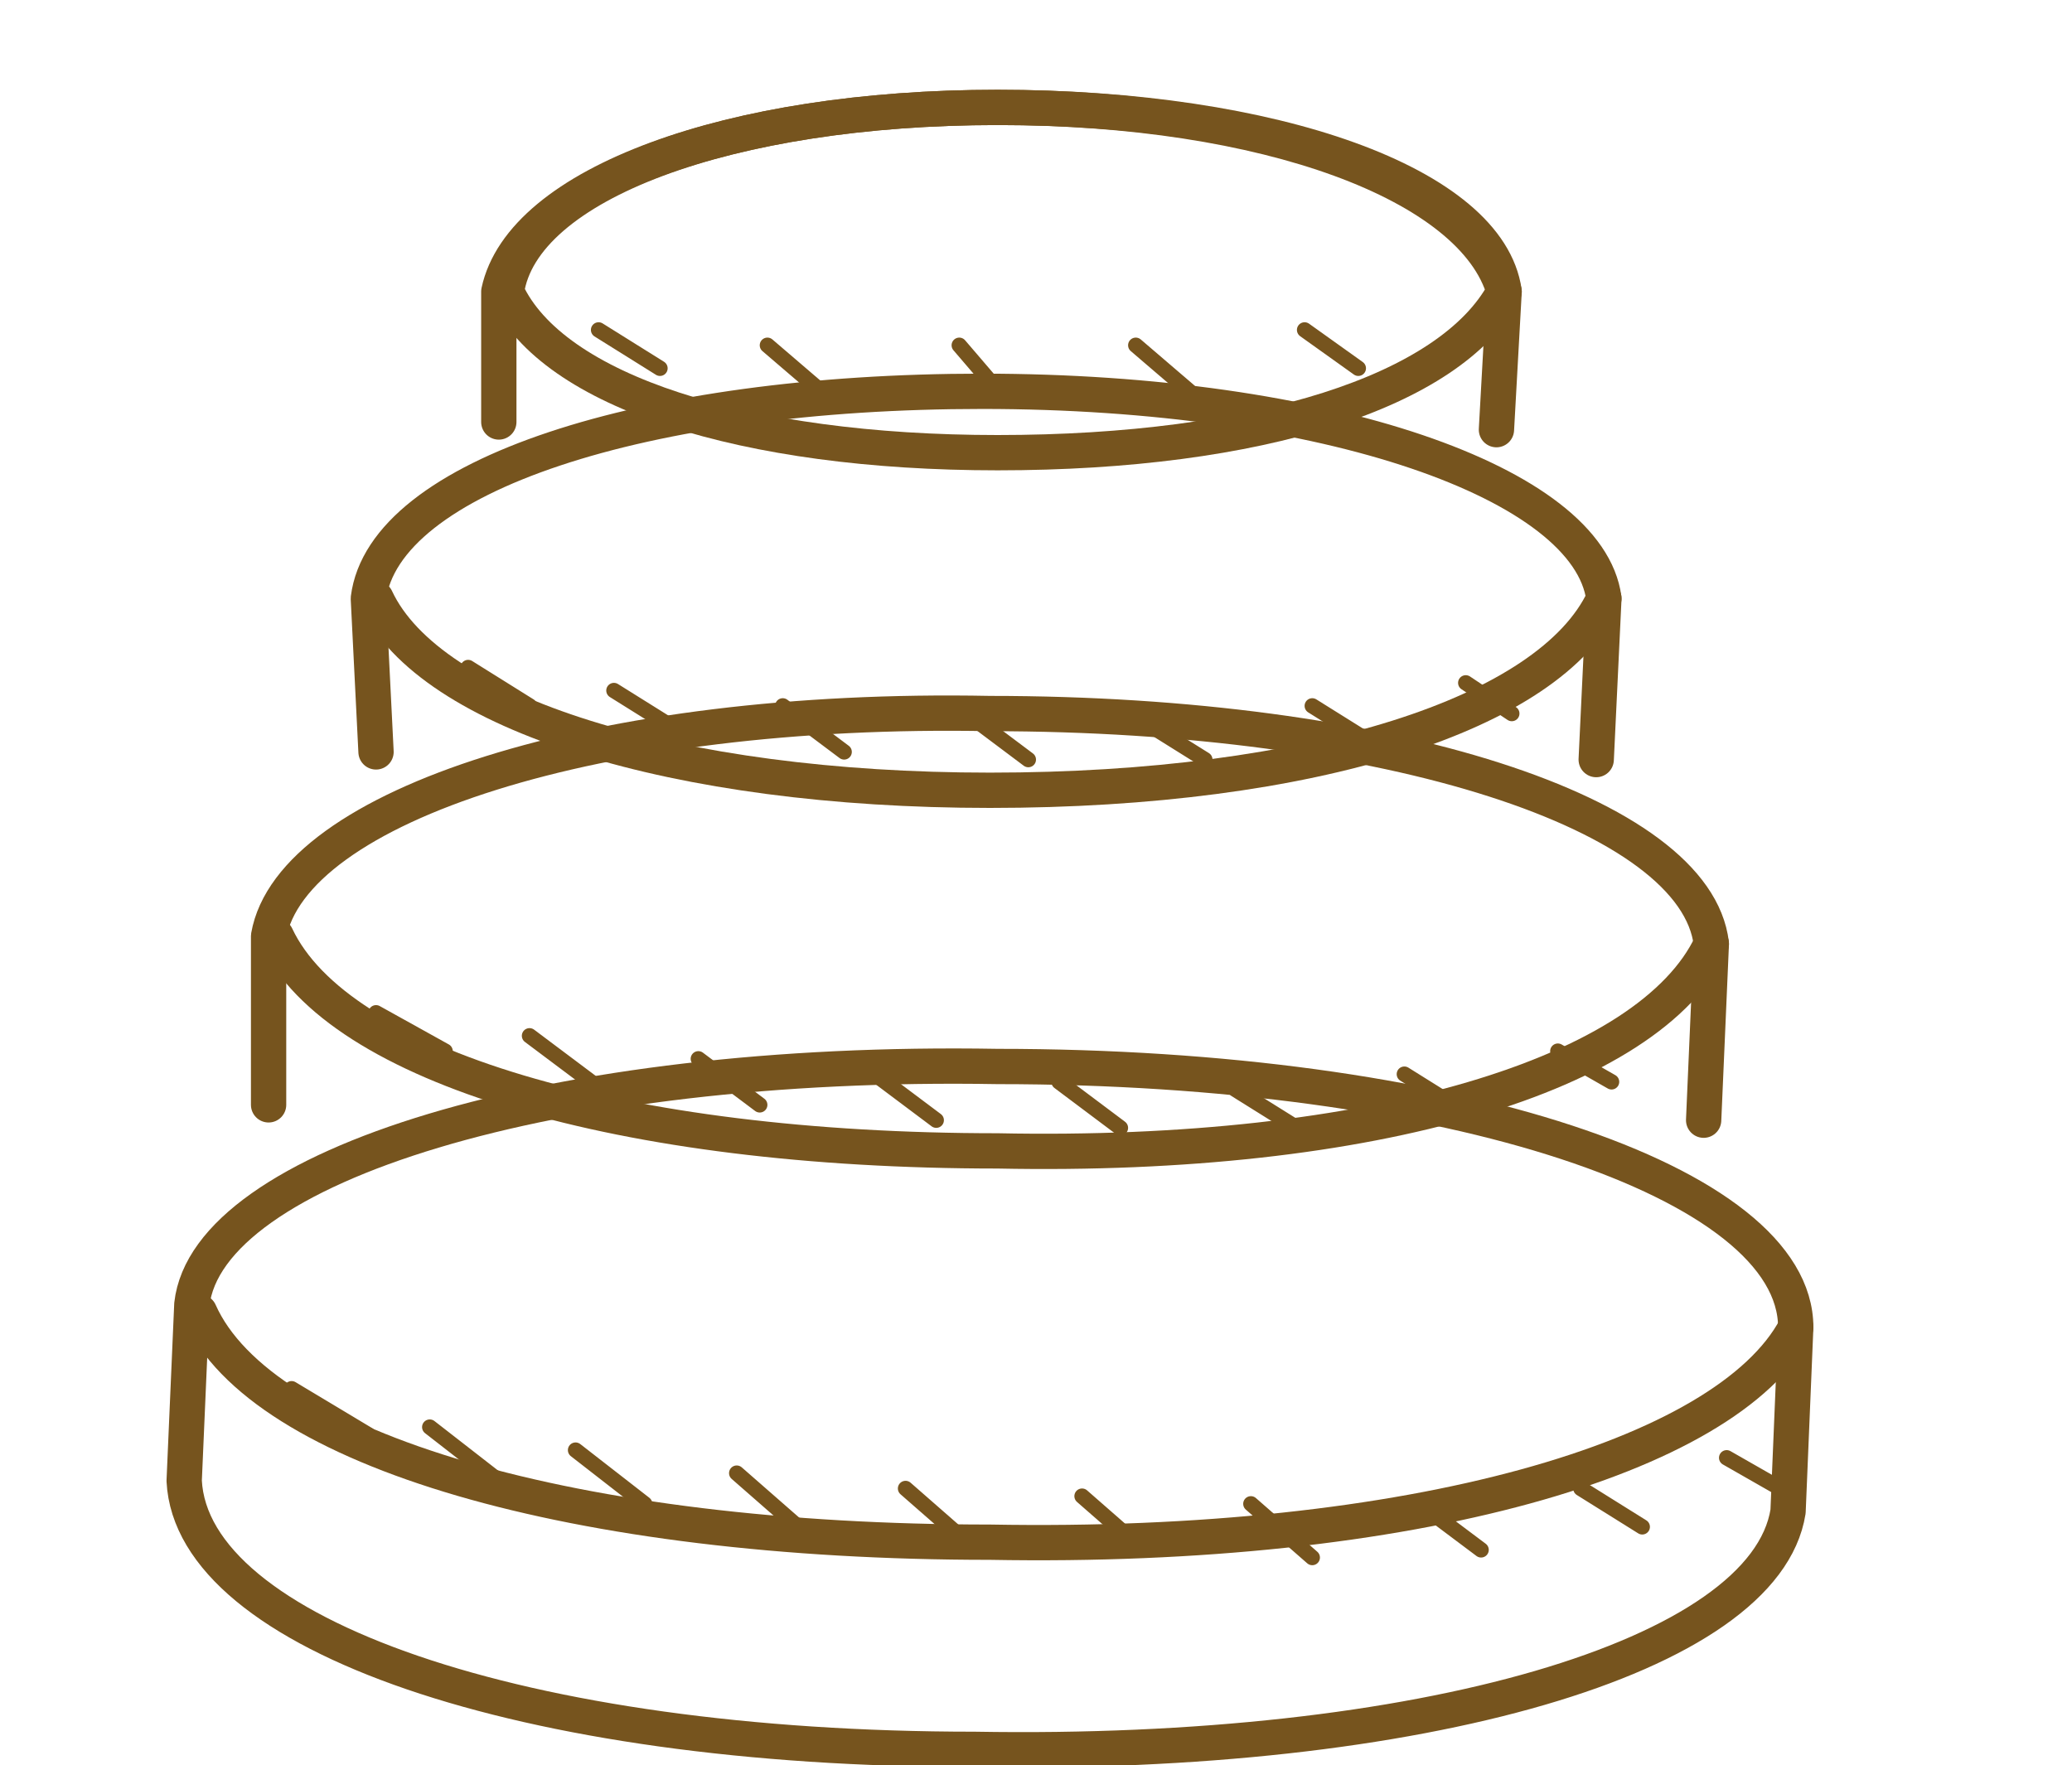
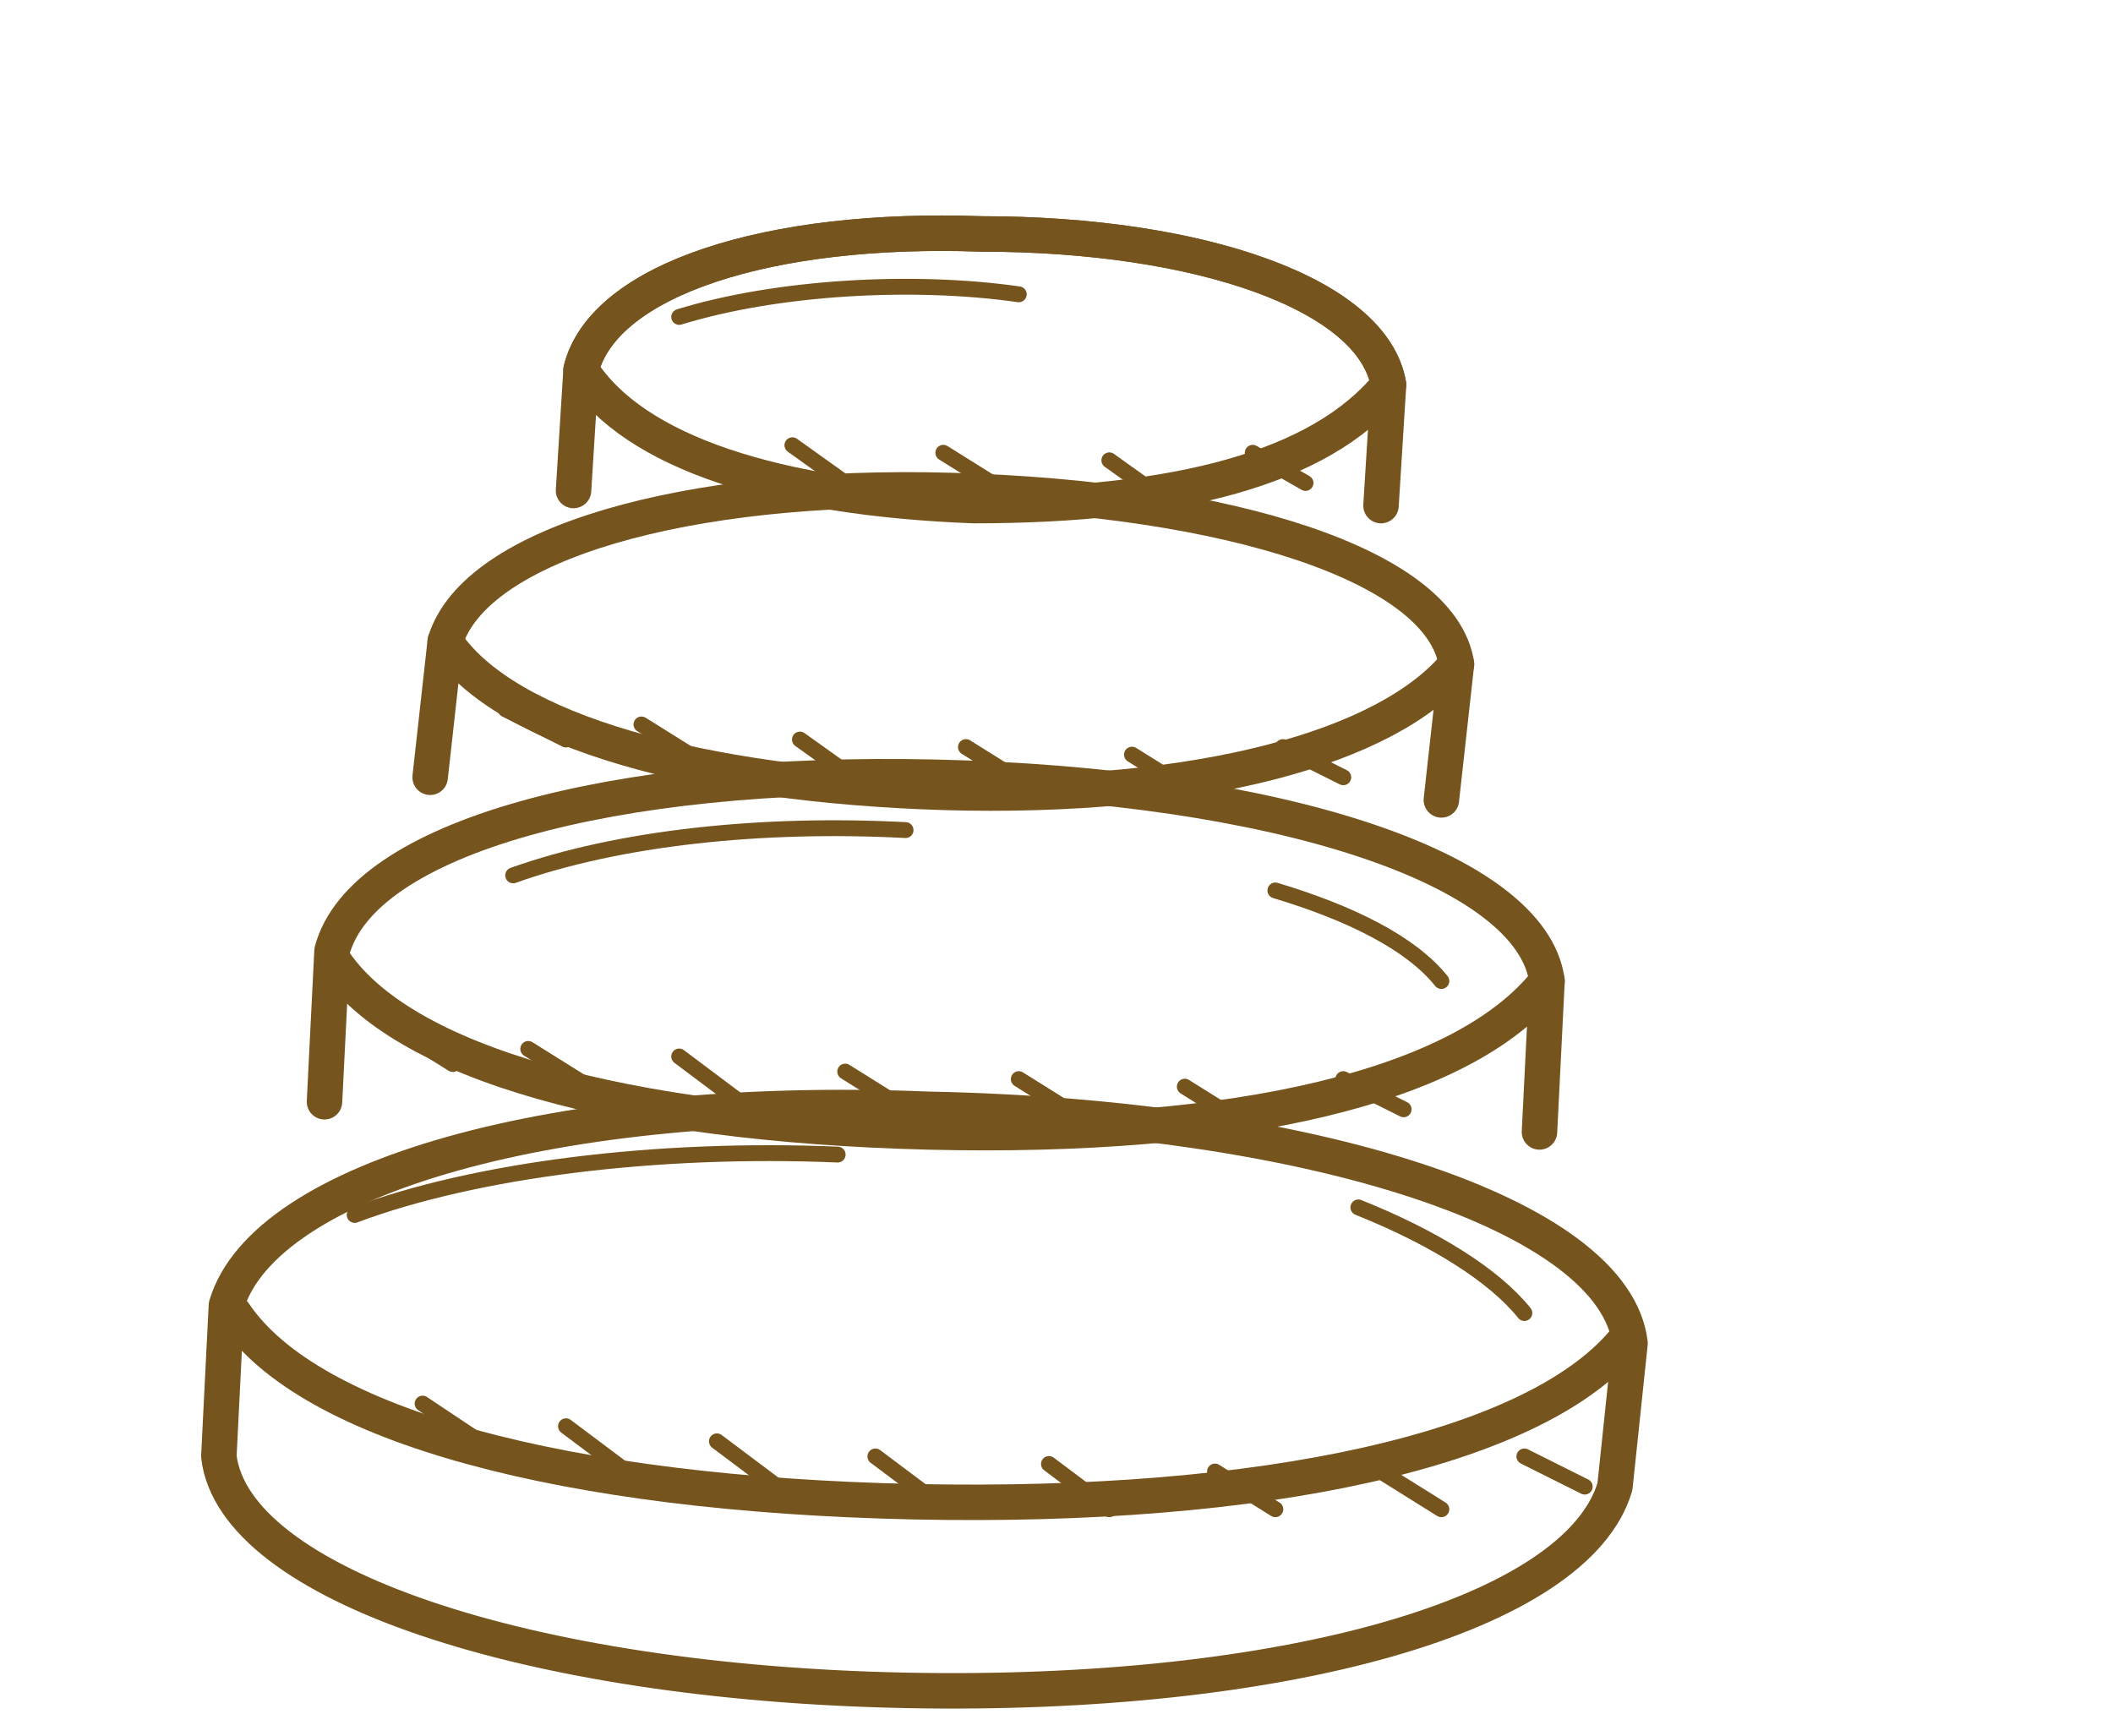
- <svg xmlns="http://www.w3.org/2000/svg" viewBox="0 0 270 230" fill="none" stroke="#76541E" stroke-linecap="round" stroke-linejoin="round">
-   <g stroke-width="4.6">
-     <path d="M25 170c2-18 47-32 105-31 59 0 104 15 104 34l-1 24c-3 19-48 32-106 31-59 0-102-15-103-35Z" />
-     <path d="M26 171c8 18 49 30 103 30 55 1 96-11 105-28" />
-     <path d="M35 144v-22c3-17 43-30 94-29 52 0 92 13 94 30l-1 23" />
-     <path d="M36 122c8 17 45 28 94 28 49 1 85-10 93-27" />
-     <path d="M49 98 48 78c2-16 36-27 80-27 45 0 79 12 81 27l-1 21" />
-     <path d="M49 78c7 15 39 25 80 25 42 0 73-10 80-25" />
-     <path d="M65 55V38c3-14 30-24 65-24 36 0 64 10 66 24l-1 18" />
-     <path d="M66 38c6 13 31 21 64 21 34 0 59-8 66-21-4-14-31-24-66-24-35 0-62 10-64 24Z" />
+ <svg xmlns="http://www.w3.org/2000/svg" viewBox="0 0 280 230" fill="none" stroke="#76541E" stroke-linecap="round" stroke-linejoin="round">
+   <g stroke-width="4.7">
+     <path d="M30 173c5-17 44-28 93-26 51 1 91 14 93 31l-2 19c-5 17-44 28-94 27-50-1-89-14-91-31Z" />
+     <path d="M31 174c10 15 44 24 90 25 47 1 82-7 94-21" />
+     <path d="M43 146l1-20c4-15 37-24 80-23 45 1 79 12 81 27l-1 20" />
+     <path d="M44 127c9 14 39 22 79 23 41 1 71-6 82-20" />
+     <path d="M57 103l2-18c4-13 32-21 67-20 37 1 65 10 67 23l-2 18" />
+     <path d="M59 85c8 12 34 19 66 20 34 1 59-6 68-17" />
+     <path d="M76 65l1-16c3-12 25-19 53-18 29 0 52 8 54 20l-1 16" />
+     <path d="M77 49c7 11 26 17 52 18 27 0 46-5 55-16-2-12-25-20-54-20-28-1-50 6-53 18Z" />
  </g>
-   <g stroke-width="2">
-     <path d="m38 181 10 6m8-1 9 7m10-4 9 7m12-4 8 7m14-5 8 7m15-6 8 7m14-6 8 7m14-7 8 6m13-8 8 5m11-9 7 4" />
-     <path d="m49 132 9 5m11-2 8 6m14-3 8 6m15-4 8 6m16-5 8 6m15-5 8 5m14-7 8 5m12-8 7 4" />
-     <path d="m61 87 8 5m11-2 8 5m14-3 8 6m16-5 8 6m15-5 8 5m14-7 8 5m12-8 6 4" />
-     <path d="m78 43 8 5m14-3 7 6m18-6 6 7m17-7 7 6m15-8 7 5" />
+   <g stroke-width="2.1">
+     <path d="m40 183 8 5m8-2 9 6m10-3 8 6m12-4 8 6m13-4 8 6m15-5 8 6m14-5 8 5m14-5 8 5m11-7 8 4" />
+     <path d="m52 136 8 5m10-2 8 5m12-4 8 6m14-4 8 5m15-4 8 5m14-4 8 5m13-6 8 4" />
+     <path d="m67 94 8 4m10-2 8 5m13-3 7 5m15-4 8 5m14-4 8 5m12-6 8 4" />
+     <path d="m87 57 7 4m11-2 7 5m13-4 8 5m14-4 7 5m12-6 7 4" />
+     <path d="M47 161c16-6 40-9 64-8m69 7c10 4 18 9 22 14M68 116c14-5 33-7 52-6m49 8c10 3 18 7 22 12M90 42c13-4 31-5 45-3" />
  </g>
</svg>
